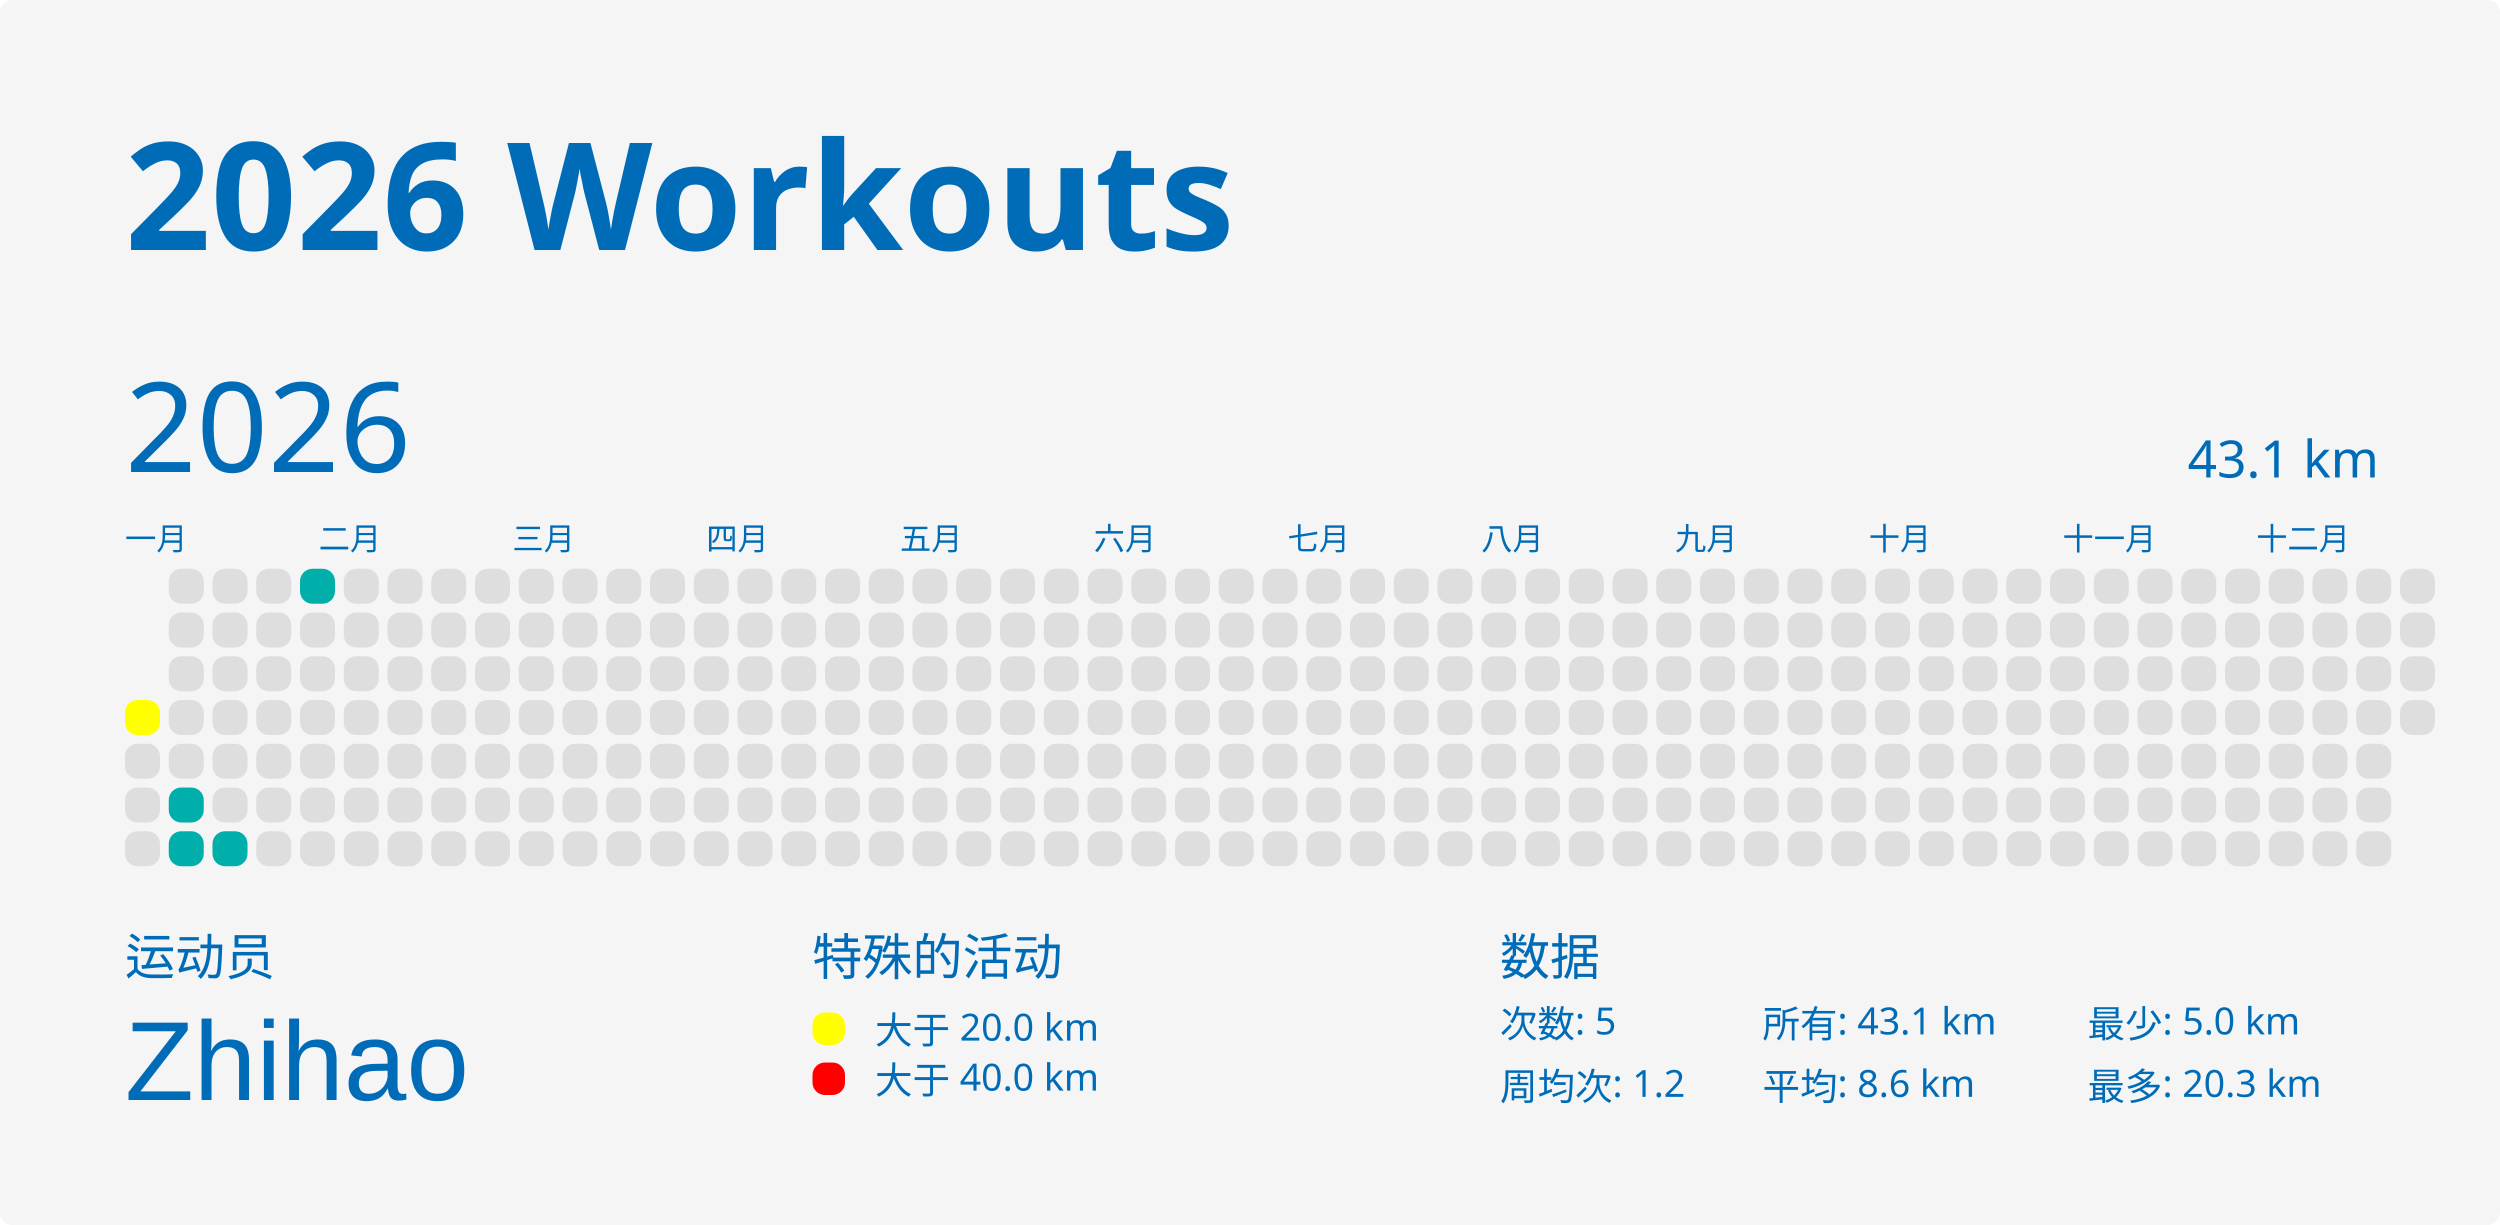
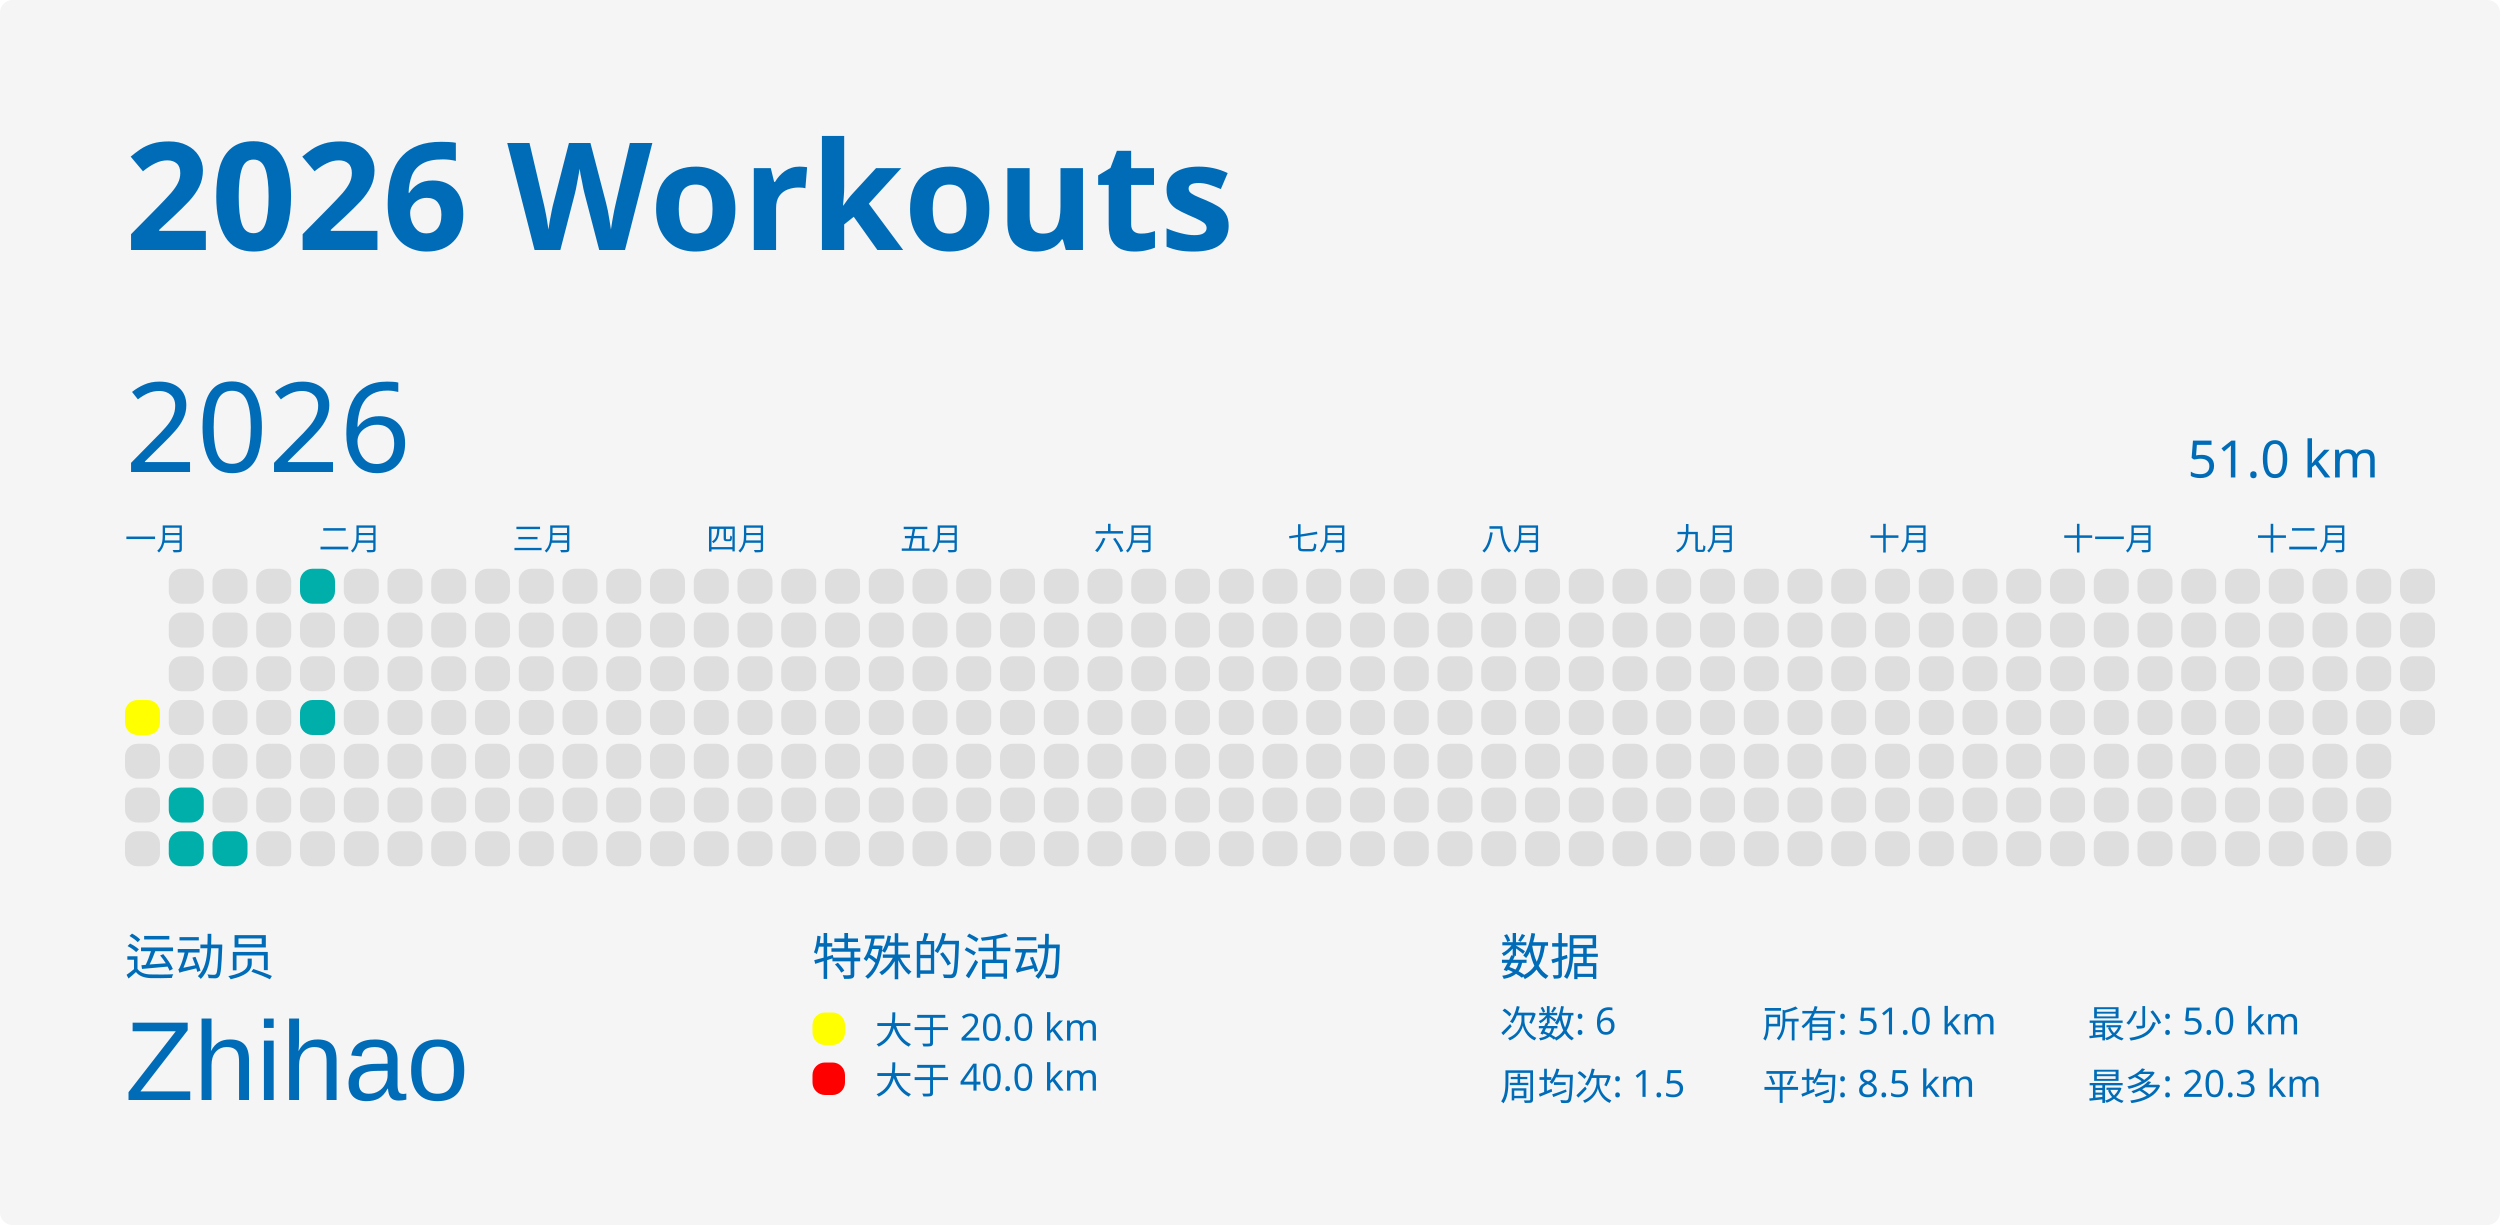
<svg xmlns="http://www.w3.org/2000/svg" baseProfile="full" height="98mm" version="1.1" viewBox="0,0,200,98" width="200mm">
  <defs />
  <rect fill="#f5f5f5" height="98" rx="1" ry="1" width="200" x="0" y="0" />
  <text fill="#006cb8" style="font-size:12px; font-family:MGI-Regular; font-weight:bold;" x="10" y="20">2026 Workouts</text>
  <text fill="#006cb8" style="font-size:4px; font-family:MGI-Regular" x="10" y="78">运动员</text>
  <text fill="#006cb8" style="font-size:9px; font-family:Arial" x="10" y="88">Zhihao</text>
  <text fill="#006cb8" style="font-size:4px; font-family:MGI-Regular" x="65" y="78">特殊的活动</text>
  <rect fill="yellow" height="2.6" rx="1" ry="1" width="2.6" x="65" y="81" />
  <text fill="#006cb8" style="font-size:3px; font-family:MGI-Regular" x="70" y="83.5">大于 20.0 km</text>
  <rect fill="red" height="2.6" rx="1" ry="1" width="2.6" x="65" y="85" />
  <text fill="#006cb8" style="font-size:3px; font-family:MGI-Regular" x="70" y="87.5">大于 40.0 km</text>
  <text fill="#006cb8" style="font-size:4px; font-family:MGI-Regular" x="120" y="78">数据</text>
-   <text fill="#006cb8" style="font-size:3px; font-family:MGI-Regular" x="120" y="83">次数: 5</text>
-   <text fill="#006cb8" style="font-size:3px; font-family:MGI-Regular" x="120" y="88">周均次: 1.2</text>
-   <text fill="#006cb8" style="font-size:3px; font-family:MGI-Regular" x="141" y="83">所有: 43.1 km</text>
-   <text fill="#006cb8" style="font-size:3px; font-family:MGI-Regular" x="141" y="88">平均: 8.6 km</text>
+   <text fill="#006cb8" style="font-size:3px; font-family:MGI-Regular" x="120" y="83">次数: 6</text>
+   <text fill="#006cb8" style="font-size:3px; font-family:MGI-Regular" x="120" y="88">周均次: 1.5</text>
+   <text fill="#006cb8" style="font-size:3px; font-family:MGI-Regular" x="141" y="83">所有: 51.0 km</text>
+   <text fill="#006cb8" style="font-size:3px; font-family:MGI-Regular" x="141" y="88">平均: 8.5 km</text>
  <text fill="#006cb8" style="font-size:3px; font-family:MGI-Regular" x="167" y="83">最少: 5.0 km</text>
  <text fill="#006cb8" style="font-size:3px; font-family:MGI-Regular" x="167" y="88">最多: 20.3 km</text>
  <text dominant-baseline="hanging" fill="#006cb8" style="font-size:10.0px; font-family:MGI-Regular;" x="10" y="30">2026</text>
-   <text dominant-baseline="hanging" fill="#006cb8" style="font-size:4.125px; font-family:MGI-Regular;" x="175" y="35">43.1 km</text>
+   <text dominant-baseline="hanging" fill="#006cb8" style="font-size:4.125px; font-family:MGI-Regular;" x="175" y="35">51.0 km</text>
  <text fill="#006cb8" style="font-size:2.5px; font-family:MGI-Regular" x="10.0" y="44">一月</text>
  <text fill="#006cb8" style="font-size:2.5px; font-family:MGI-Regular" x="25.5" y="44">二月</text>
  <text fill="#006cb8" style="font-size:2.5px; font-family:MGI-Regular" x="41.0" y="44">三月</text>
  <text fill="#006cb8" style="font-size:2.5px; font-family:MGI-Regular" x="56.5" y="44">四月</text>
  <text fill="#006cb8" style="font-size:2.5px; font-family:MGI-Regular" x="72.0" y="44">五月</text>
  <text fill="#006cb8" style="font-size:2.5px; font-family:MGI-Regular" x="87.5" y="44">六月</text>
  <text fill="#006cb8" style="font-size:2.5px; font-family:MGI-Regular" x="103.0" y="44">七月</text>
  <text fill="#006cb8" style="font-size:2.5px; font-family:MGI-Regular" x="118.5" y="44">八月</text>
  <text fill="#006cb8" style="font-size:2.5px; font-family:MGI-Regular" x="134.0" y="44">九月</text>
  <text fill="#006cb8" style="font-size:2.5px; font-family:MGI-Regular" x="149.5" y="44">十月</text>
  <text fill="#006cb8" style="font-size:2.5px; font-family:MGI-Regular" x="165.0" y="44">十一月</text>
  <text fill="#006cb8" style="font-size:2.5px; font-family:MGI-Regular" x="180.5" y="44">十二月</text>
  <rect fill="yellow" height="2.8" rx="1" ry="1" width="2.8" x="10.0" y="56.0" />
  <rect fill="#dedede" height="2.8" rx="1" ry="1" width="2.8" x="10.0" y="59.5" />
  <rect fill="#dedede" height="2.8" rx="1" ry="1" width="2.8" x="10.0" y="63.0" />
  <rect fill="#dedede" height="2.8" rx="1" ry="1" width="2.8" x="10.0" y="66.5" />
  <rect fill="#dedede" height="2.8" rx="1" ry="1" width="2.8" x="13.5" y="45.5" />
  <rect fill="#dedede" height="2.8" rx="1" ry="1" width="2.8" x="13.5" y="49.0" />
  <rect fill="#dedede" height="2.8" rx="1" ry="1" width="2.8" x="13.5" y="52.5" />
  <rect fill="#dedede" height="2.8" rx="1" ry="1" width="2.8" x="13.5" y="56.0" />
  <rect fill="#dedede" height="2.8" rx="1" ry="1" width="2.8" x="13.5" y="59.5" />
  <rect fill="#00AFAA" height="2.8" rx="1" ry="1" width="2.8" x="13.5" y="63.0" />
  <rect fill="#00AFAA" height="2.8" rx="1" ry="1" width="2.8" x="13.5" y="66.5" />
  <rect fill="#dedede" height="2.8" rx="1" ry="1" width="2.8" x="17.0" y="45.5" />
  <rect fill="#dedede" height="2.8" rx="1" ry="1" width="2.8" x="17.0" y="49.0" />
  <rect fill="#dedede" height="2.8" rx="1" ry="1" width="2.8" x="17.0" y="52.5" />
  <rect fill="#dedede" height="2.8" rx="1" ry="1" width="2.8" x="17.0" y="56.0" />
  <rect fill="#dedede" height="2.8" rx="1" ry="1" width="2.8" x="17.0" y="59.5" />
  <rect fill="#dedede" height="2.8" rx="1" ry="1" width="2.8" x="17.0" y="63.0" />
  <rect fill="#00AFAA" height="2.8" rx="1" ry="1" width="2.8" x="17.0" y="66.5" />
  <rect fill="#dedede" height="2.8" rx="1" ry="1" width="2.8" x="20.5" y="45.5" />
  <rect fill="#dedede" height="2.8" rx="1" ry="1" width="2.8" x="20.5" y="49.0" />
  <rect fill="#dedede" height="2.8" rx="1" ry="1" width="2.8" x="20.5" y="52.5" />
  <rect fill="#dedede" height="2.8" rx="1" ry="1" width="2.8" x="20.5" y="56.0" />
  <rect fill="#dedede" height="2.8" rx="1" ry="1" width="2.8" x="20.5" y="59.5" />
  <rect fill="#dedede" height="2.8" rx="1" ry="1" width="2.8" x="20.5" y="63.0" />
  <rect fill="#dedede" height="2.8" rx="1" ry="1" width="2.8" x="20.5" y="66.5" />
  <rect fill="#00AFAA" height="2.8" rx="1" ry="1" width="2.8" x="24.0" y="45.5" />
  <rect fill="#dedede" height="2.8" rx="1" ry="1" width="2.8" x="24.0" y="49.0" />
  <rect fill="#dedede" height="2.8" rx="1" ry="1" width="2.8" x="24.0" y="52.5" />
-   <rect fill="#dedede" height="2.8" rx="1" ry="1" width="2.8" x="24.0" y="56.0" />
+   <rect fill="#00AFAA" height="2.8" rx="1" ry="1" width="2.8" x="24.0" y="56.0" />
  <rect fill="#dedede" height="2.8" rx="1" ry="1" width="2.8" x="24.0" y="59.5" />
  <rect fill="#dedede" height="2.8" rx="1" ry="1" width="2.8" x="24.0" y="63.0" />
  <rect fill="#dedede" height="2.8" rx="1" ry="1" width="2.8" x="24.0" y="66.5" />
  <rect fill="#dedede" height="2.8" rx="1" ry="1" width="2.8" x="27.5" y="45.5" />
  <rect fill="#dedede" height="2.8" rx="1" ry="1" width="2.8" x="27.5" y="49.0" />
  <rect fill="#dedede" height="2.8" rx="1" ry="1" width="2.8" x="27.5" y="52.5" />
  <rect fill="#dedede" height="2.8" rx="1" ry="1" width="2.8" x="27.5" y="56.0" />
  <rect fill="#dedede" height="2.8" rx="1" ry="1" width="2.8" x="27.5" y="59.5" />
  <rect fill="#dedede" height="2.8" rx="1" ry="1" width="2.8" x="27.5" y="63.0" />
  <rect fill="#dedede" height="2.8" rx="1" ry="1" width="2.8" x="27.5" y="66.5" />
  <rect fill="#dedede" height="2.8" rx="1" ry="1" width="2.8" x="31.0" y="45.5" />
  <rect fill="#dedede" height="2.8" rx="1" ry="1" width="2.8" x="31.0" y="49.0" />
  <rect fill="#dedede" height="2.8" rx="1" ry="1" width="2.8" x="31.0" y="52.5" />
  <rect fill="#dedede" height="2.8" rx="1" ry="1" width="2.8" x="31.0" y="56.0" />
  <rect fill="#dedede" height="2.8" rx="1" ry="1" width="2.8" x="31.0" y="59.5" />
  <rect fill="#dedede" height="2.8" rx="1" ry="1" width="2.8" x="31.0" y="63.0" />
  <rect fill="#dedede" height="2.8" rx="1" ry="1" width="2.8" x="31.0" y="66.5" />
  <rect fill="#dedede" height="2.8" rx="1" ry="1" width="2.8" x="34.5" y="45.5" />
  <rect fill="#dedede" height="2.8" rx="1" ry="1" width="2.8" x="34.5" y="49.0" />
  <rect fill="#dedede" height="2.8" rx="1" ry="1" width="2.8" x="34.5" y="52.5" />
  <rect fill="#dedede" height="2.8" rx="1" ry="1" width="2.8" x="34.5" y="56.0" />
  <rect fill="#dedede" height="2.8" rx="1" ry="1" width="2.8" x="34.5" y="59.5" />
  <rect fill="#dedede" height="2.8" rx="1" ry="1" width="2.8" x="34.5" y="63.0" />
  <rect fill="#dedede" height="2.8" rx="1" ry="1" width="2.8" x="34.5" y="66.5" />
  <rect fill="#dedede" height="2.8" rx="1" ry="1" width="2.8" x="38.0" y="45.5" />
  <rect fill="#dedede" height="2.8" rx="1" ry="1" width="2.8" x="38.0" y="49.0" />
  <rect fill="#dedede" height="2.8" rx="1" ry="1" width="2.8" x="38.0" y="52.5" />
  <rect fill="#dedede" height="2.8" rx="1" ry="1" width="2.8" x="38.0" y="56.0" />
  <rect fill="#dedede" height="2.8" rx="1" ry="1" width="2.8" x="38.0" y="59.5" />
  <rect fill="#dedede" height="2.8" rx="1" ry="1" width="2.8" x="38.0" y="63.0" />
  <rect fill="#dedede" height="2.8" rx="1" ry="1" width="2.8" x="38.0" y="66.5" />
  <rect fill="#dedede" height="2.8" rx="1" ry="1" width="2.8" x="41.5" y="45.5" />
  <rect fill="#dedede" height="2.8" rx="1" ry="1" width="2.8" x="41.5" y="49.0" />
  <rect fill="#dedede" height="2.8" rx="1" ry="1" width="2.8" x="41.5" y="52.5" />
  <rect fill="#dedede" height="2.8" rx="1" ry="1" width="2.8" x="41.5" y="56.0" />
  <rect fill="#dedede" height="2.8" rx="1" ry="1" width="2.8" x="41.5" y="59.5" />
  <rect fill="#dedede" height="2.8" rx="1" ry="1" width="2.8" x="41.5" y="63.0" />
  <rect fill="#dedede" height="2.8" rx="1" ry="1" width="2.8" x="41.5" y="66.5" />
  <rect fill="#dedede" height="2.8" rx="1" ry="1" width="2.8" x="45.0" y="45.5" />
  <rect fill="#dedede" height="2.8" rx="1" ry="1" width="2.8" x="45.0" y="49.0" />
  <rect fill="#dedede" height="2.8" rx="1" ry="1" width="2.8" x="45.0" y="52.5" />
  <rect fill="#dedede" height="2.8" rx="1" ry="1" width="2.8" x="45.0" y="56.0" />
  <rect fill="#dedede" height="2.8" rx="1" ry="1" width="2.8" x="45.0" y="59.5" />
  <rect fill="#dedede" height="2.8" rx="1" ry="1" width="2.8" x="45.0" y="63.0" />
  <rect fill="#dedede" height="2.8" rx="1" ry="1" width="2.8" x="45.0" y="66.5" />
  <rect fill="#dedede" height="2.8" rx="1" ry="1" width="2.8" x="48.5" y="45.5" />
  <rect fill="#dedede" height="2.8" rx="1" ry="1" width="2.8" x="48.5" y="49.0" />
  <rect fill="#dedede" height="2.8" rx="1" ry="1" width="2.8" x="48.5" y="52.5" />
  <rect fill="#dedede" height="2.8" rx="1" ry="1" width="2.8" x="48.5" y="56.0" />
  <rect fill="#dedede" height="2.8" rx="1" ry="1" width="2.8" x="48.5" y="59.5" />
  <rect fill="#dedede" height="2.8" rx="1" ry="1" width="2.8" x="48.5" y="63.0" />
  <rect fill="#dedede" height="2.8" rx="1" ry="1" width="2.8" x="48.5" y="66.5" />
  <rect fill="#dedede" height="2.8" rx="1" ry="1" width="2.8" x="52.0" y="45.5" />
  <rect fill="#dedede" height="2.8" rx="1" ry="1" width="2.8" x="52.0" y="49.0" />
  <rect fill="#dedede" height="2.8" rx="1" ry="1" width="2.8" x="52.0" y="52.5" />
  <rect fill="#dedede" height="2.8" rx="1" ry="1" width="2.8" x="52.0" y="56.0" />
  <rect fill="#dedede" height="2.8" rx="1" ry="1" width="2.8" x="52.0" y="59.5" />
  <rect fill="#dedede" height="2.8" rx="1" ry="1" width="2.8" x="52.0" y="63.0" />
  <rect fill="#dedede" height="2.8" rx="1" ry="1" width="2.8" x="52.0" y="66.5" />
  <rect fill="#dedede" height="2.8" rx="1" ry="1" width="2.8" x="55.5" y="45.5" />
  <rect fill="#dedede" height="2.8" rx="1" ry="1" width="2.8" x="55.5" y="49.0" />
  <rect fill="#dedede" height="2.8" rx="1" ry="1" width="2.8" x="55.5" y="52.5" />
  <rect fill="#dedede" height="2.8" rx="1" ry="1" width="2.8" x="55.5" y="56.0" />
  <rect fill="#dedede" height="2.8" rx="1" ry="1" width="2.8" x="55.5" y="59.5" />
  <rect fill="#dedede" height="2.8" rx="1" ry="1" width="2.8" x="55.5" y="63.0" />
  <rect fill="#dedede" height="2.8" rx="1" ry="1" width="2.8" x="55.5" y="66.5" />
  <rect fill="#dedede" height="2.8" rx="1" ry="1" width="2.8" x="59.0" y="45.5" />
  <rect fill="#dedede" height="2.8" rx="1" ry="1" width="2.8" x="59.0" y="49.0" />
  <rect fill="#dedede" height="2.8" rx="1" ry="1" width="2.8" x="59.0" y="52.5" />
  <rect fill="#dedede" height="2.8" rx="1" ry="1" width="2.8" x="59.0" y="56.0" />
  <rect fill="#dedede" height="2.8" rx="1" ry="1" width="2.8" x="59.0" y="59.5" />
  <rect fill="#dedede" height="2.8" rx="1" ry="1" width="2.8" x="59.0" y="63.0" />
  <rect fill="#dedede" height="2.8" rx="1" ry="1" width="2.8" x="59.0" y="66.5" />
  <rect fill="#dedede" height="2.8" rx="1" ry="1" width="2.8" x="62.5" y="45.5" />
  <rect fill="#dedede" height="2.8" rx="1" ry="1" width="2.8" x="62.5" y="49.0" />
  <rect fill="#dedede" height="2.8" rx="1" ry="1" width="2.8" x="62.5" y="52.5" />
  <rect fill="#dedede" height="2.8" rx="1" ry="1" width="2.8" x="62.5" y="56.0" />
  <rect fill="#dedede" height="2.8" rx="1" ry="1" width="2.8" x="62.5" y="59.5" />
  <rect fill="#dedede" height="2.8" rx="1" ry="1" width="2.8" x="62.5" y="63.0" />
  <rect fill="#dedede" height="2.8" rx="1" ry="1" width="2.8" x="62.5" y="66.5" />
  <rect fill="#dedede" height="2.8" rx="1" ry="1" width="2.8" x="66.0" y="45.5" />
  <rect fill="#dedede" height="2.8" rx="1" ry="1" width="2.8" x="66.0" y="49.0" />
  <rect fill="#dedede" height="2.8" rx="1" ry="1" width="2.8" x="66.0" y="52.5" />
  <rect fill="#dedede" height="2.8" rx="1" ry="1" width="2.8" x="66.0" y="56.0" />
  <rect fill="#dedede" height="2.8" rx="1" ry="1" width="2.8" x="66.0" y="59.5" />
  <rect fill="#dedede" height="2.8" rx="1" ry="1" width="2.8" x="66.0" y="63.0" />
  <rect fill="#dedede" height="2.8" rx="1" ry="1" width="2.8" x="66.0" y="66.5" />
  <rect fill="#dedede" height="2.8" rx="1" ry="1" width="2.8" x="69.5" y="45.5" />
  <rect fill="#dedede" height="2.8" rx="1" ry="1" width="2.8" x="69.5" y="49.0" />
  <rect fill="#dedede" height="2.8" rx="1" ry="1" width="2.8" x="69.5" y="52.5" />
  <rect fill="#dedede" height="2.8" rx="1" ry="1" width="2.8" x="69.5" y="56.0" />
  <rect fill="#dedede" height="2.8" rx="1" ry="1" width="2.8" x="69.5" y="59.5" />
  <rect fill="#dedede" height="2.8" rx="1" ry="1" width="2.8" x="69.5" y="63.0" />
  <rect fill="#dedede" height="2.8" rx="1" ry="1" width="2.8" x="69.5" y="66.5" />
  <rect fill="#dedede" height="2.8" rx="1" ry="1" width="2.8" x="73.0" y="45.5" />
  <rect fill="#dedede" height="2.8" rx="1" ry="1" width="2.8" x="73.0" y="49.0" />
  <rect fill="#dedede" height="2.8" rx="1" ry="1" width="2.8" x="73.0" y="52.5" />
  <rect fill="#dedede" height="2.8" rx="1" ry="1" width="2.8" x="73.0" y="56.0" />
  <rect fill="#dedede" height="2.8" rx="1" ry="1" width="2.8" x="73.0" y="59.5" />
  <rect fill="#dedede" height="2.8" rx="1" ry="1" width="2.8" x="73.0" y="63.0" />
  <rect fill="#dedede" height="2.8" rx="1" ry="1" width="2.8" x="73.0" y="66.5" />
  <rect fill="#dedede" height="2.8" rx="1" ry="1" width="2.8" x="76.5" y="45.5" />
  <rect fill="#dedede" height="2.8" rx="1" ry="1" width="2.8" x="76.5" y="49.0" />
  <rect fill="#dedede" height="2.8" rx="1" ry="1" width="2.8" x="76.5" y="52.5" />
  <rect fill="#dedede" height="2.8" rx="1" ry="1" width="2.8" x="76.5" y="56.0" />
  <rect fill="#dedede" height="2.8" rx="1" ry="1" width="2.8" x="76.5" y="59.5" />
  <rect fill="#dedede" height="2.8" rx="1" ry="1" width="2.8" x="76.5" y="63.0" />
  <rect fill="#dedede" height="2.8" rx="1" ry="1" width="2.8" x="76.5" y="66.5" />
  <rect fill="#dedede" height="2.8" rx="1" ry="1" width="2.8" x="80.0" y="45.5" />
  <rect fill="#dedede" height="2.8" rx="1" ry="1" width="2.8" x="80.0" y="49.0" />
  <rect fill="#dedede" height="2.8" rx="1" ry="1" width="2.8" x="80.0" y="52.5" />
  <rect fill="#dedede" height="2.8" rx="1" ry="1" width="2.8" x="80.0" y="56.0" />
  <rect fill="#dedede" height="2.8" rx="1" ry="1" width="2.8" x="80.0" y="59.5" />
  <rect fill="#dedede" height="2.8" rx="1" ry="1" width="2.8" x="80.0" y="63.0" />
  <rect fill="#dedede" height="2.8" rx="1" ry="1" width="2.8" x="80.0" y="66.5" />
  <rect fill="#dedede" height="2.8" rx="1" ry="1" width="2.8" x="83.5" y="45.5" />
  <rect fill="#dedede" height="2.8" rx="1" ry="1" width="2.8" x="83.5" y="49.0" />
  <rect fill="#dedede" height="2.8" rx="1" ry="1" width="2.8" x="83.5" y="52.5" />
  <rect fill="#dedede" height="2.8" rx="1" ry="1" width="2.8" x="83.5" y="56.0" />
  <rect fill="#dedede" height="2.8" rx="1" ry="1" width="2.8" x="83.5" y="59.5" />
  <rect fill="#dedede" height="2.8" rx="1" ry="1" width="2.8" x="83.5" y="63.0" />
  <rect fill="#dedede" height="2.8" rx="1" ry="1" width="2.8" x="83.5" y="66.5" />
  <rect fill="#dedede" height="2.8" rx="1" ry="1" width="2.8" x="87.0" y="45.5" />
  <rect fill="#dedede" height="2.8" rx="1" ry="1" width="2.8" x="87.0" y="49.0" />
  <rect fill="#dedede" height="2.8" rx="1" ry="1" width="2.8" x="87.0" y="52.5" />
  <rect fill="#dedede" height="2.8" rx="1" ry="1" width="2.8" x="87.0" y="56.0" />
  <rect fill="#dedede" height="2.8" rx="1" ry="1" width="2.8" x="87.0" y="59.5" />
  <rect fill="#dedede" height="2.8" rx="1" ry="1" width="2.8" x="87.0" y="63.0" />
  <rect fill="#dedede" height="2.8" rx="1" ry="1" width="2.8" x="87.0" y="66.5" />
  <rect fill="#dedede" height="2.8" rx="1" ry="1" width="2.8" x="90.5" y="45.5" />
  <rect fill="#dedede" height="2.8" rx="1" ry="1" width="2.8" x="90.5" y="49.0" />
  <rect fill="#dedede" height="2.8" rx="1" ry="1" width="2.8" x="90.5" y="52.5" />
  <rect fill="#dedede" height="2.8" rx="1" ry="1" width="2.8" x="90.5" y="56.0" />
  <rect fill="#dedede" height="2.8" rx="1" ry="1" width="2.8" x="90.5" y="59.5" />
  <rect fill="#dedede" height="2.8" rx="1" ry="1" width="2.8" x="90.5" y="63.0" />
  <rect fill="#dedede" height="2.8" rx="1" ry="1" width="2.8" x="90.5" y="66.5" />
  <rect fill="#dedede" height="2.8" rx="1" ry="1" width="2.8" x="94.0" y="45.5" />
  <rect fill="#dedede" height="2.8" rx="1" ry="1" width="2.8" x="94.0" y="49.0" />
  <rect fill="#dedede" height="2.8" rx="1" ry="1" width="2.8" x="94.0" y="52.5" />
  <rect fill="#dedede" height="2.8" rx="1" ry="1" width="2.8" x="94.0" y="56.0" />
  <rect fill="#dedede" height="2.8" rx="1" ry="1" width="2.8" x="94.0" y="59.5" />
  <rect fill="#dedede" height="2.8" rx="1" ry="1" width="2.8" x="94.0" y="63.0" />
  <rect fill="#dedede" height="2.8" rx="1" ry="1" width="2.8" x="94.0" y="66.5" />
  <rect fill="#dedede" height="2.8" rx="1" ry="1" width="2.8" x="97.5" y="45.5" />
  <rect fill="#dedede" height="2.8" rx="1" ry="1" width="2.8" x="97.5" y="49.0" />
  <rect fill="#dedede" height="2.8" rx="1" ry="1" width="2.8" x="97.5" y="52.5" />
  <rect fill="#dedede" height="2.8" rx="1" ry="1" width="2.8" x="97.5" y="56.0" />
  <rect fill="#dedede" height="2.8" rx="1" ry="1" width="2.8" x="97.5" y="59.5" />
  <rect fill="#dedede" height="2.8" rx="1" ry="1" width="2.8" x="97.5" y="63.0" />
  <rect fill="#dedede" height="2.8" rx="1" ry="1" width="2.8" x="97.5" y="66.5" />
  <rect fill="#dedede" height="2.8" rx="1" ry="1" width="2.8" x="101.0" y="45.5" />
  <rect fill="#dedede" height="2.8" rx="1" ry="1" width="2.8" x="101.0" y="49.0" />
  <rect fill="#dedede" height="2.8" rx="1" ry="1" width="2.8" x="101.0" y="52.5" />
  <rect fill="#dedede" height="2.8" rx="1" ry="1" width="2.8" x="101.0" y="56.0" />
  <rect fill="#dedede" height="2.8" rx="1" ry="1" width="2.8" x="101.0" y="59.5" />
  <rect fill="#dedede" height="2.8" rx="1" ry="1" width="2.8" x="101.0" y="63.0" />
  <rect fill="#dedede" height="2.8" rx="1" ry="1" width="2.8" x="101.0" y="66.5" />
  <rect fill="#dedede" height="2.8" rx="1" ry="1" width="2.8" x="104.5" y="45.5" />
  <rect fill="#dedede" height="2.8" rx="1" ry="1" width="2.8" x="104.5" y="49.0" />
  <rect fill="#dedede" height="2.8" rx="1" ry="1" width="2.8" x="104.5" y="52.5" />
  <rect fill="#dedede" height="2.8" rx="1" ry="1" width="2.8" x="104.5" y="56.0" />
  <rect fill="#dedede" height="2.8" rx="1" ry="1" width="2.8" x="104.5" y="59.5" />
  <rect fill="#dedede" height="2.8" rx="1" ry="1" width="2.8" x="104.5" y="63.0" />
  <rect fill="#dedede" height="2.8" rx="1" ry="1" width="2.8" x="104.5" y="66.5" />
  <rect fill="#dedede" height="2.8" rx="1" ry="1" width="2.8" x="108.0" y="45.5" />
  <rect fill="#dedede" height="2.8" rx="1" ry="1" width="2.8" x="108.0" y="49.0" />
  <rect fill="#dedede" height="2.8" rx="1" ry="1" width="2.8" x="108.0" y="52.5" />
  <rect fill="#dedede" height="2.8" rx="1" ry="1" width="2.8" x="108.0" y="56.0" />
  <rect fill="#dedede" height="2.8" rx="1" ry="1" width="2.8" x="108.0" y="59.5" />
  <rect fill="#dedede" height="2.8" rx="1" ry="1" width="2.8" x="108.0" y="63.0" />
  <rect fill="#dedede" height="2.8" rx="1" ry="1" width="2.8" x="108.0" y="66.5" />
  <rect fill="#dedede" height="2.8" rx="1" ry="1" width="2.8" x="111.5" y="45.5" />
  <rect fill="#dedede" height="2.8" rx="1" ry="1" width="2.8" x="111.5" y="49.0" />
  <rect fill="#dedede" height="2.8" rx="1" ry="1" width="2.8" x="111.5" y="52.5" />
  <rect fill="#dedede" height="2.8" rx="1" ry="1" width="2.8" x="111.5" y="56.0" />
  <rect fill="#dedede" height="2.8" rx="1" ry="1" width="2.8" x="111.5" y="59.5" />
  <rect fill="#dedede" height="2.8" rx="1" ry="1" width="2.8" x="111.5" y="63.0" />
  <rect fill="#dedede" height="2.8" rx="1" ry="1" width="2.8" x="111.5" y="66.5" />
  <rect fill="#dedede" height="2.8" rx="1" ry="1" width="2.8" x="115.0" y="45.5" />
  <rect fill="#dedede" height="2.8" rx="1" ry="1" width="2.8" x="115.0" y="49.0" />
  <rect fill="#dedede" height="2.8" rx="1" ry="1" width="2.8" x="115.0" y="52.5" />
  <rect fill="#dedede" height="2.8" rx="1" ry="1" width="2.8" x="115.0" y="56.0" />
  <rect fill="#dedede" height="2.8" rx="1" ry="1" width="2.8" x="115.0" y="59.5" />
  <rect fill="#dedede" height="2.8" rx="1" ry="1" width="2.8" x="115.0" y="63.0" />
  <rect fill="#dedede" height="2.8" rx="1" ry="1" width="2.8" x="115.0" y="66.5" />
  <rect fill="#dedede" height="2.8" rx="1" ry="1" width="2.8" x="118.5" y="45.5" />
  <rect fill="#dedede" height="2.8" rx="1" ry="1" width="2.8" x="118.5" y="49.0" />
  <rect fill="#dedede" height="2.8" rx="1" ry="1" width="2.8" x="118.5" y="52.5" />
  <rect fill="#dedede" height="2.8" rx="1" ry="1" width="2.8" x="118.5" y="56.0" />
  <rect fill="#dedede" height="2.8" rx="1" ry="1" width="2.8" x="118.5" y="59.5" />
  <rect fill="#dedede" height="2.8" rx="1" ry="1" width="2.8" x="118.5" y="63.0" />
  <rect fill="#dedede" height="2.8" rx="1" ry="1" width="2.8" x="118.5" y="66.5" />
  <rect fill="#dedede" height="2.8" rx="1" ry="1" width="2.8" x="122.0" y="45.5" />
  <rect fill="#dedede" height="2.8" rx="1" ry="1" width="2.8" x="122.0" y="49.0" />
  <rect fill="#dedede" height="2.8" rx="1" ry="1" width="2.8" x="122.0" y="52.5" />
  <rect fill="#dedede" height="2.8" rx="1" ry="1" width="2.8" x="122.0" y="56.0" />
  <rect fill="#dedede" height="2.8" rx="1" ry="1" width="2.8" x="122.0" y="59.5" />
  <rect fill="#dedede" height="2.8" rx="1" ry="1" width="2.8" x="122.0" y="63.0" />
  <rect fill="#dedede" height="2.8" rx="1" ry="1" width="2.8" x="122.0" y="66.5" />
  <rect fill="#dedede" height="2.8" rx="1" ry="1" width="2.8" x="125.5" y="45.5" />
  <rect fill="#dedede" height="2.8" rx="1" ry="1" width="2.8" x="125.5" y="49.0" />
  <rect fill="#dedede" height="2.8" rx="1" ry="1" width="2.8" x="125.5" y="52.5" />
  <rect fill="#dedede" height="2.8" rx="1" ry="1" width="2.8" x="125.5" y="56.0" />
  <rect fill="#dedede" height="2.8" rx="1" ry="1" width="2.8" x="125.5" y="59.5" />
  <rect fill="#dedede" height="2.8" rx="1" ry="1" width="2.8" x="125.5" y="63.0" />
  <rect fill="#dedede" height="2.8" rx="1" ry="1" width="2.8" x="125.5" y="66.5" />
  <rect fill="#dedede" height="2.8" rx="1" ry="1" width="2.8" x="129.0" y="45.5" />
  <rect fill="#dedede" height="2.8" rx="1" ry="1" width="2.8" x="129.0" y="49.0" />
  <rect fill="#dedede" height="2.8" rx="1" ry="1" width="2.8" x="129.0" y="52.5" />
  <rect fill="#dedede" height="2.8" rx="1" ry="1" width="2.8" x="129.0" y="56.0" />
  <rect fill="#dedede" height="2.8" rx="1" ry="1" width="2.8" x="129.0" y="59.5" />
  <rect fill="#dedede" height="2.8" rx="1" ry="1" width="2.8" x="129.0" y="63.0" />
  <rect fill="#dedede" height="2.8" rx="1" ry="1" width="2.8" x="129.0" y="66.5" />
  <rect fill="#dedede" height="2.8" rx="1" ry="1" width="2.8" x="132.5" y="45.5" />
  <rect fill="#dedede" height="2.8" rx="1" ry="1" width="2.8" x="132.5" y="49.0" />
  <rect fill="#dedede" height="2.8" rx="1" ry="1" width="2.8" x="132.5" y="52.5" />
  <rect fill="#dedede" height="2.8" rx="1" ry="1" width="2.8" x="132.5" y="56.0" />
  <rect fill="#dedede" height="2.8" rx="1" ry="1" width="2.8" x="132.5" y="59.5" />
  <rect fill="#dedede" height="2.8" rx="1" ry="1" width="2.8" x="132.5" y="63.0" />
  <rect fill="#dedede" height="2.8" rx="1" ry="1" width="2.8" x="132.5" y="66.5" />
  <rect fill="#dedede" height="2.8" rx="1" ry="1" width="2.8" x="136.0" y="45.5" />
  <rect fill="#dedede" height="2.8" rx="1" ry="1" width="2.8" x="136.0" y="49.0" />
  <rect fill="#dedede" height="2.8" rx="1" ry="1" width="2.8" x="136.0" y="52.5" />
  <rect fill="#dedede" height="2.8" rx="1" ry="1" width="2.8" x="136.0" y="56.0" />
  <rect fill="#dedede" height="2.8" rx="1" ry="1" width="2.8" x="136.0" y="59.5" />
  <rect fill="#dedede" height="2.8" rx="1" ry="1" width="2.8" x="136.0" y="63.0" />
  <rect fill="#dedede" height="2.8" rx="1" ry="1" width="2.8" x="136.0" y="66.5" />
  <rect fill="#dedede" height="2.8" rx="1" ry="1" width="2.8" x="139.5" y="45.5" />
  <rect fill="#dedede" height="2.8" rx="1" ry="1" width="2.8" x="139.5" y="49.0" />
  <rect fill="#dedede" height="2.8" rx="1" ry="1" width="2.8" x="139.5" y="52.5" />
  <rect fill="#dedede" height="2.8" rx="1" ry="1" width="2.8" x="139.5" y="56.0" />
  <rect fill="#dedede" height="2.8" rx="1" ry="1" width="2.8" x="139.5" y="59.5" />
  <rect fill="#dedede" height="2.8" rx="1" ry="1" width="2.8" x="139.5" y="63.0" />
  <rect fill="#dedede" height="2.8" rx="1" ry="1" width="2.8" x="139.5" y="66.5" />
  <rect fill="#dedede" height="2.8" rx="1" ry="1" width="2.8" x="143.0" y="45.5" />
  <rect fill="#dedede" height="2.8" rx="1" ry="1" width="2.8" x="143.0" y="49.0" />
  <rect fill="#dedede" height="2.8" rx="1" ry="1" width="2.8" x="143.0" y="52.5" />
  <rect fill="#dedede" height="2.8" rx="1" ry="1" width="2.8" x="143.0" y="56.0" />
  <rect fill="#dedede" height="2.8" rx="1" ry="1" width="2.8" x="143.0" y="59.5" />
  <rect fill="#dedede" height="2.8" rx="1" ry="1" width="2.8" x="143.0" y="63.0" />
  <rect fill="#dedede" height="2.8" rx="1" ry="1" width="2.8" x="143.0" y="66.5" />
  <rect fill="#dedede" height="2.8" rx="1" ry="1" width="2.8" x="146.5" y="45.5" />
  <rect fill="#dedede" height="2.8" rx="1" ry="1" width="2.8" x="146.5" y="49.0" />
  <rect fill="#dedede" height="2.8" rx="1" ry="1" width="2.8" x="146.5" y="52.5" />
  <rect fill="#dedede" height="2.8" rx="1" ry="1" width="2.8" x="146.5" y="56.0" />
  <rect fill="#dedede" height="2.8" rx="1" ry="1" width="2.8" x="146.5" y="59.5" />
  <rect fill="#dedede" height="2.8" rx="1" ry="1" width="2.8" x="146.5" y="63.0" />
  <rect fill="#dedede" height="2.8" rx="1" ry="1" width="2.8" x="146.5" y="66.5" />
  <rect fill="#dedede" height="2.8" rx="1" ry="1" width="2.8" x="150.0" y="45.5" />
  <rect fill="#dedede" height="2.8" rx="1" ry="1" width="2.8" x="150.0" y="49.0" />
  <rect fill="#dedede" height="2.8" rx="1" ry="1" width="2.8" x="150.0" y="52.5" />
  <rect fill="#dedede" height="2.8" rx="1" ry="1" width="2.8" x="150.0" y="56.0" />
  <rect fill="#dedede" height="2.8" rx="1" ry="1" width="2.8" x="150.0" y="59.5" />
  <rect fill="#dedede" height="2.8" rx="1" ry="1" width="2.8" x="150.0" y="63.0" />
  <rect fill="#dedede" height="2.8" rx="1" ry="1" width="2.8" x="150.0" y="66.5" />
  <rect fill="#dedede" height="2.8" rx="1" ry="1" width="2.8" x="153.5" y="45.5" />
  <rect fill="#dedede" height="2.8" rx="1" ry="1" width="2.8" x="153.5" y="49.0" />
  <rect fill="#dedede" height="2.8" rx="1" ry="1" width="2.8" x="153.5" y="52.5" />
  <rect fill="#dedede" height="2.8" rx="1" ry="1" width="2.8" x="153.5" y="56.0" />
  <rect fill="#dedede" height="2.8" rx="1" ry="1" width="2.8" x="153.5" y="59.5" />
  <rect fill="#dedede" height="2.8" rx="1" ry="1" width="2.8" x="153.5" y="63.0" />
  <rect fill="#dedede" height="2.8" rx="1" ry="1" width="2.8" x="153.5" y="66.5" />
  <rect fill="#dedede" height="2.8" rx="1" ry="1" width="2.8" x="157.0" y="45.5" />
  <rect fill="#dedede" height="2.8" rx="1" ry="1" width="2.8" x="157.0" y="49.0" />
  <rect fill="#dedede" height="2.8" rx="1" ry="1" width="2.8" x="157.0" y="52.5" />
  <rect fill="#dedede" height="2.8" rx="1" ry="1" width="2.8" x="157.0" y="56.0" />
  <rect fill="#dedede" height="2.8" rx="1" ry="1" width="2.8" x="157.0" y="59.5" />
  <rect fill="#dedede" height="2.8" rx="1" ry="1" width="2.8" x="157.0" y="63.0" />
  <rect fill="#dedede" height="2.8" rx="1" ry="1" width="2.8" x="157.0" y="66.5" />
  <rect fill="#dedede" height="2.8" rx="1" ry="1" width="2.8" x="160.5" y="45.5" />
  <rect fill="#dedede" height="2.8" rx="1" ry="1" width="2.8" x="160.5" y="49.0" />
  <rect fill="#dedede" height="2.8" rx="1" ry="1" width="2.8" x="160.5" y="52.5" />
  <rect fill="#dedede" height="2.8" rx="1" ry="1" width="2.8" x="160.5" y="56.0" />
  <rect fill="#dedede" height="2.8" rx="1" ry="1" width="2.8" x="160.5" y="59.5" />
  <rect fill="#dedede" height="2.8" rx="1" ry="1" width="2.8" x="160.5" y="63.0" />
  <rect fill="#dedede" height="2.8" rx="1" ry="1" width="2.8" x="160.5" y="66.5" />
  <rect fill="#dedede" height="2.8" rx="1" ry="1" width="2.8" x="164.0" y="45.5" />
  <rect fill="#dedede" height="2.8" rx="1" ry="1" width="2.8" x="164.0" y="49.0" />
  <rect fill="#dedede" height="2.8" rx="1" ry="1" width="2.8" x="164.0" y="52.5" />
  <rect fill="#dedede" height="2.8" rx="1" ry="1" width="2.8" x="164.0" y="56.0" />
  <rect fill="#dedede" height="2.8" rx="1" ry="1" width="2.8" x="164.0" y="59.5" />
  <rect fill="#dedede" height="2.8" rx="1" ry="1" width="2.8" x="164.0" y="63.0" />
  <rect fill="#dedede" height="2.8" rx="1" ry="1" width="2.8" x="164.0" y="66.5" />
  <rect fill="#dedede" height="2.8" rx="1" ry="1" width="2.8" x="167.5" y="45.5" />
  <rect fill="#dedede" height="2.8" rx="1" ry="1" width="2.8" x="167.5" y="49.0" />
  <rect fill="#dedede" height="2.8" rx="1" ry="1" width="2.8" x="167.5" y="52.5" />
  <rect fill="#dedede" height="2.8" rx="1" ry="1" width="2.8" x="167.5" y="56.0" />
  <rect fill="#dedede" height="2.8" rx="1" ry="1" width="2.8" x="167.5" y="59.5" />
  <rect fill="#dedede" height="2.8" rx="1" ry="1" width="2.8" x="167.5" y="63.0" />
  <rect fill="#dedede" height="2.8" rx="1" ry="1" width="2.8" x="167.5" y="66.5" />
  <rect fill="#dedede" height="2.8" rx="1" ry="1" width="2.8" x="171.0" y="45.5" />
  <rect fill="#dedede" height="2.8" rx="1" ry="1" width="2.8" x="171.0" y="49.0" />
  <rect fill="#dedede" height="2.8" rx="1" ry="1" width="2.8" x="171.0" y="52.5" />
  <rect fill="#dedede" height="2.8" rx="1" ry="1" width="2.8" x="171.0" y="56.0" />
  <rect fill="#dedede" height="2.8" rx="1" ry="1" width="2.8" x="171.0" y="59.5" />
  <rect fill="#dedede" height="2.8" rx="1" ry="1" width="2.8" x="171.0" y="63.0" />
  <rect fill="#dedede" height="2.8" rx="1" ry="1" width="2.8" x="171.0" y="66.5" />
  <rect fill="#dedede" height="2.8" rx="1" ry="1" width="2.8" x="174.5" y="45.5" />
  <rect fill="#dedede" height="2.8" rx="1" ry="1" width="2.8" x="174.5" y="49.0" />
  <rect fill="#dedede" height="2.8" rx="1" ry="1" width="2.8" x="174.5" y="52.5" />
  <rect fill="#dedede" height="2.8" rx="1" ry="1" width="2.8" x="174.5" y="56.0" />
  <rect fill="#dedede" height="2.8" rx="1" ry="1" width="2.8" x="174.5" y="59.5" />
  <rect fill="#dedede" height="2.8" rx="1" ry="1" width="2.8" x="174.5" y="63.0" />
  <rect fill="#dedede" height="2.8" rx="1" ry="1" width="2.8" x="174.5" y="66.5" />
  <rect fill="#dedede" height="2.8" rx="1" ry="1" width="2.8" x="178.0" y="45.5" />
  <rect fill="#dedede" height="2.8" rx="1" ry="1" width="2.8" x="178.0" y="49.0" />
  <rect fill="#dedede" height="2.8" rx="1" ry="1" width="2.8" x="178.0" y="52.5" />
  <rect fill="#dedede" height="2.8" rx="1" ry="1" width="2.8" x="178.0" y="56.0" />
  <rect fill="#dedede" height="2.8" rx="1" ry="1" width="2.8" x="178.0" y="59.5" />
  <rect fill="#dedede" height="2.8" rx="1" ry="1" width="2.8" x="178.0" y="63.0" />
  <rect fill="#dedede" height="2.8" rx="1" ry="1" width="2.8" x="178.0" y="66.5" />
  <rect fill="#dedede" height="2.8" rx="1" ry="1" width="2.8" x="181.5" y="45.5" />
  <rect fill="#dedede" height="2.8" rx="1" ry="1" width="2.8" x="181.5" y="49.0" />
  <rect fill="#dedede" height="2.8" rx="1" ry="1" width="2.8" x="181.5" y="52.5" />
  <rect fill="#dedede" height="2.8" rx="1" ry="1" width="2.8" x="181.5" y="56.0" />
  <rect fill="#dedede" height="2.8" rx="1" ry="1" width="2.8" x="181.5" y="59.5" />
  <rect fill="#dedede" height="2.8" rx="1" ry="1" width="2.8" x="181.5" y="63.0" />
  <rect fill="#dedede" height="2.8" rx="1" ry="1" width="2.8" x="181.5" y="66.5" />
  <rect fill="#dedede" height="2.8" rx="1" ry="1" width="2.8" x="185.0" y="45.5" />
  <rect fill="#dedede" height="2.8" rx="1" ry="1" width="2.8" x="185.0" y="49.0" />
  <rect fill="#dedede" height="2.8" rx="1" ry="1" width="2.8" x="185.0" y="52.5" />
  <rect fill="#dedede" height="2.8" rx="1" ry="1" width="2.8" x="185.0" y="56.0" />
  <rect fill="#dedede" height="2.8" rx="1" ry="1" width="2.8" x="185.0" y="59.5" />
  <rect fill="#dedede" height="2.8" rx="1" ry="1" width="2.8" x="185.0" y="63.0" />
  <rect fill="#dedede" height="2.8" rx="1" ry="1" width="2.8" x="185.0" y="66.5" />
  <rect fill="#dedede" height="2.8" rx="1" ry="1" width="2.8" x="188.5" y="45.5" />
  <rect fill="#dedede" height="2.8" rx="1" ry="1" width="2.8" x="188.5" y="49.0" />
  <rect fill="#dedede" height="2.8" rx="1" ry="1" width="2.8" x="188.5" y="52.5" />
  <rect fill="#dedede" height="2.8" rx="1" ry="1" width="2.8" x="188.5" y="56.0" />
  <rect fill="#dedede" height="2.8" rx="1" ry="1" width="2.8" x="188.5" y="59.5" />
  <rect fill="#dedede" height="2.8" rx="1" ry="1" width="2.8" x="188.5" y="63.0" />
  <rect fill="#dedede" height="2.8" rx="1" ry="1" width="2.8" x="188.5" y="66.5" />
  <rect fill="#dedede" height="2.8" rx="1" ry="1" width="2.8" x="192.0" y="45.5" />
  <rect fill="#dedede" height="2.8" rx="1" ry="1" width="2.8" x="192.0" y="49.0" />
  <rect fill="#dedede" height="2.8" rx="1" ry="1" width="2.8" x="192.0" y="52.5" />
  <rect fill="#dedede" height="2.8" rx="1" ry="1" width="2.8" x="192.0" y="56.0" />
</svg>
